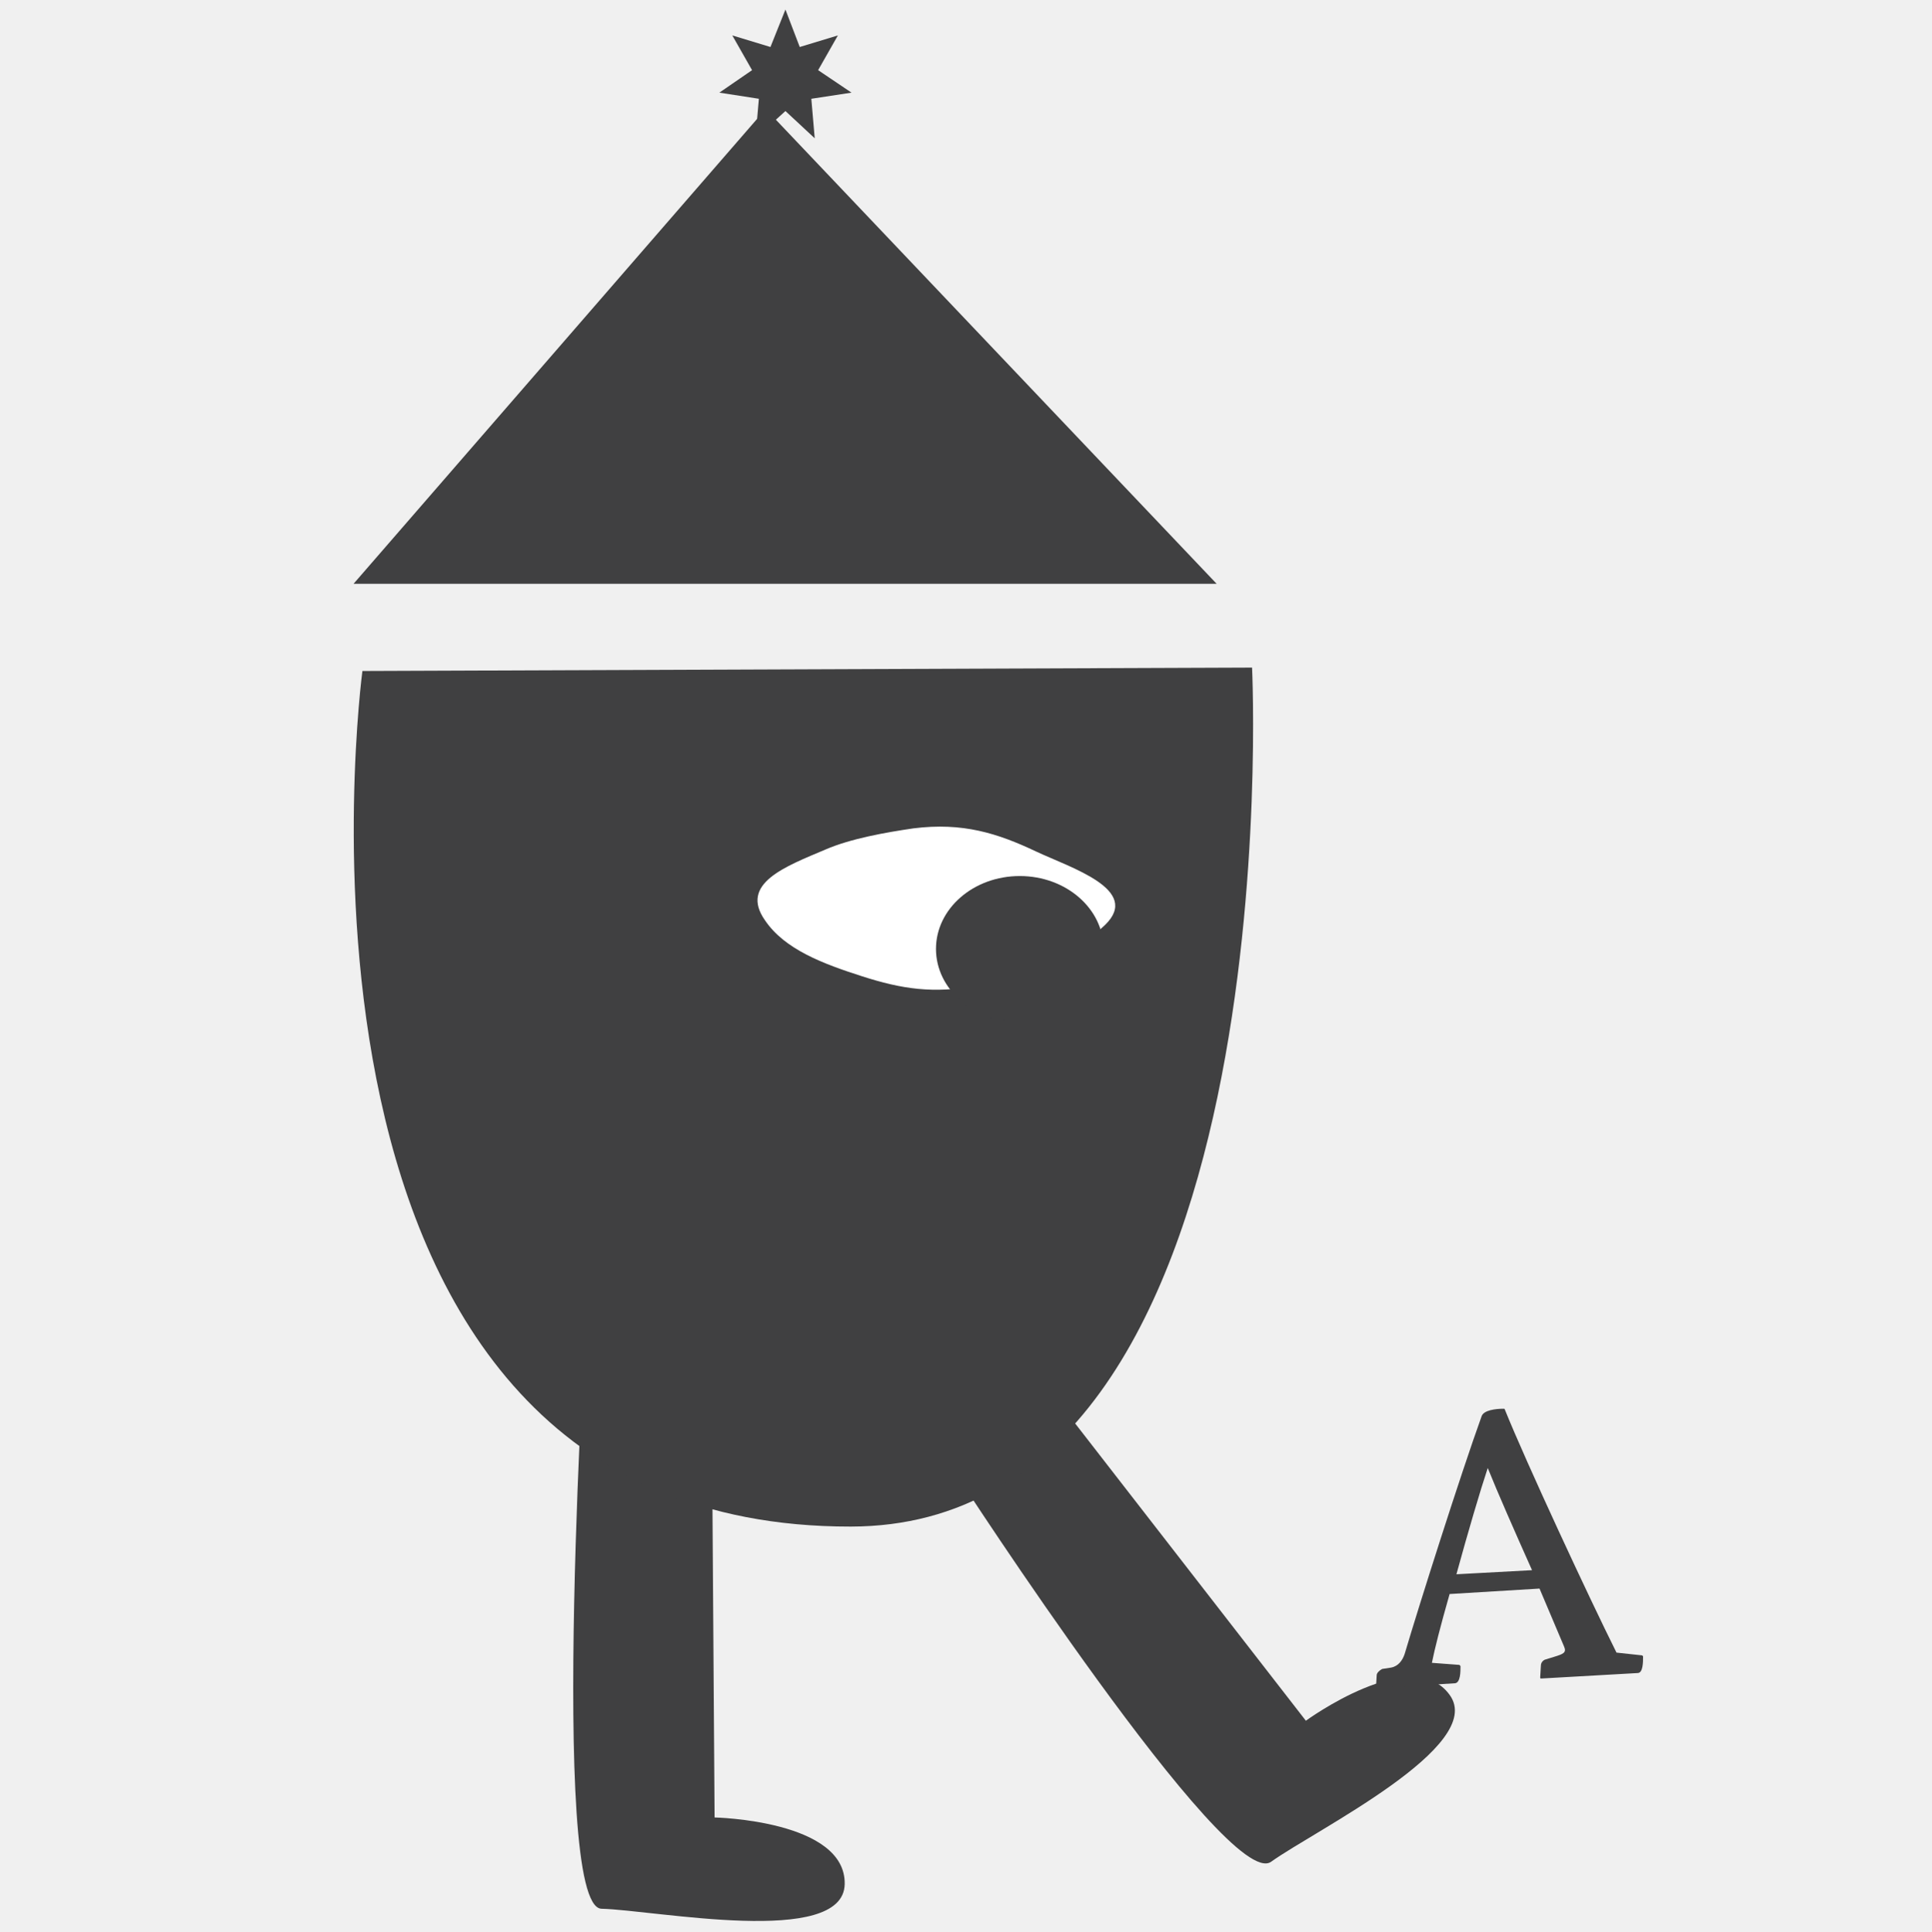
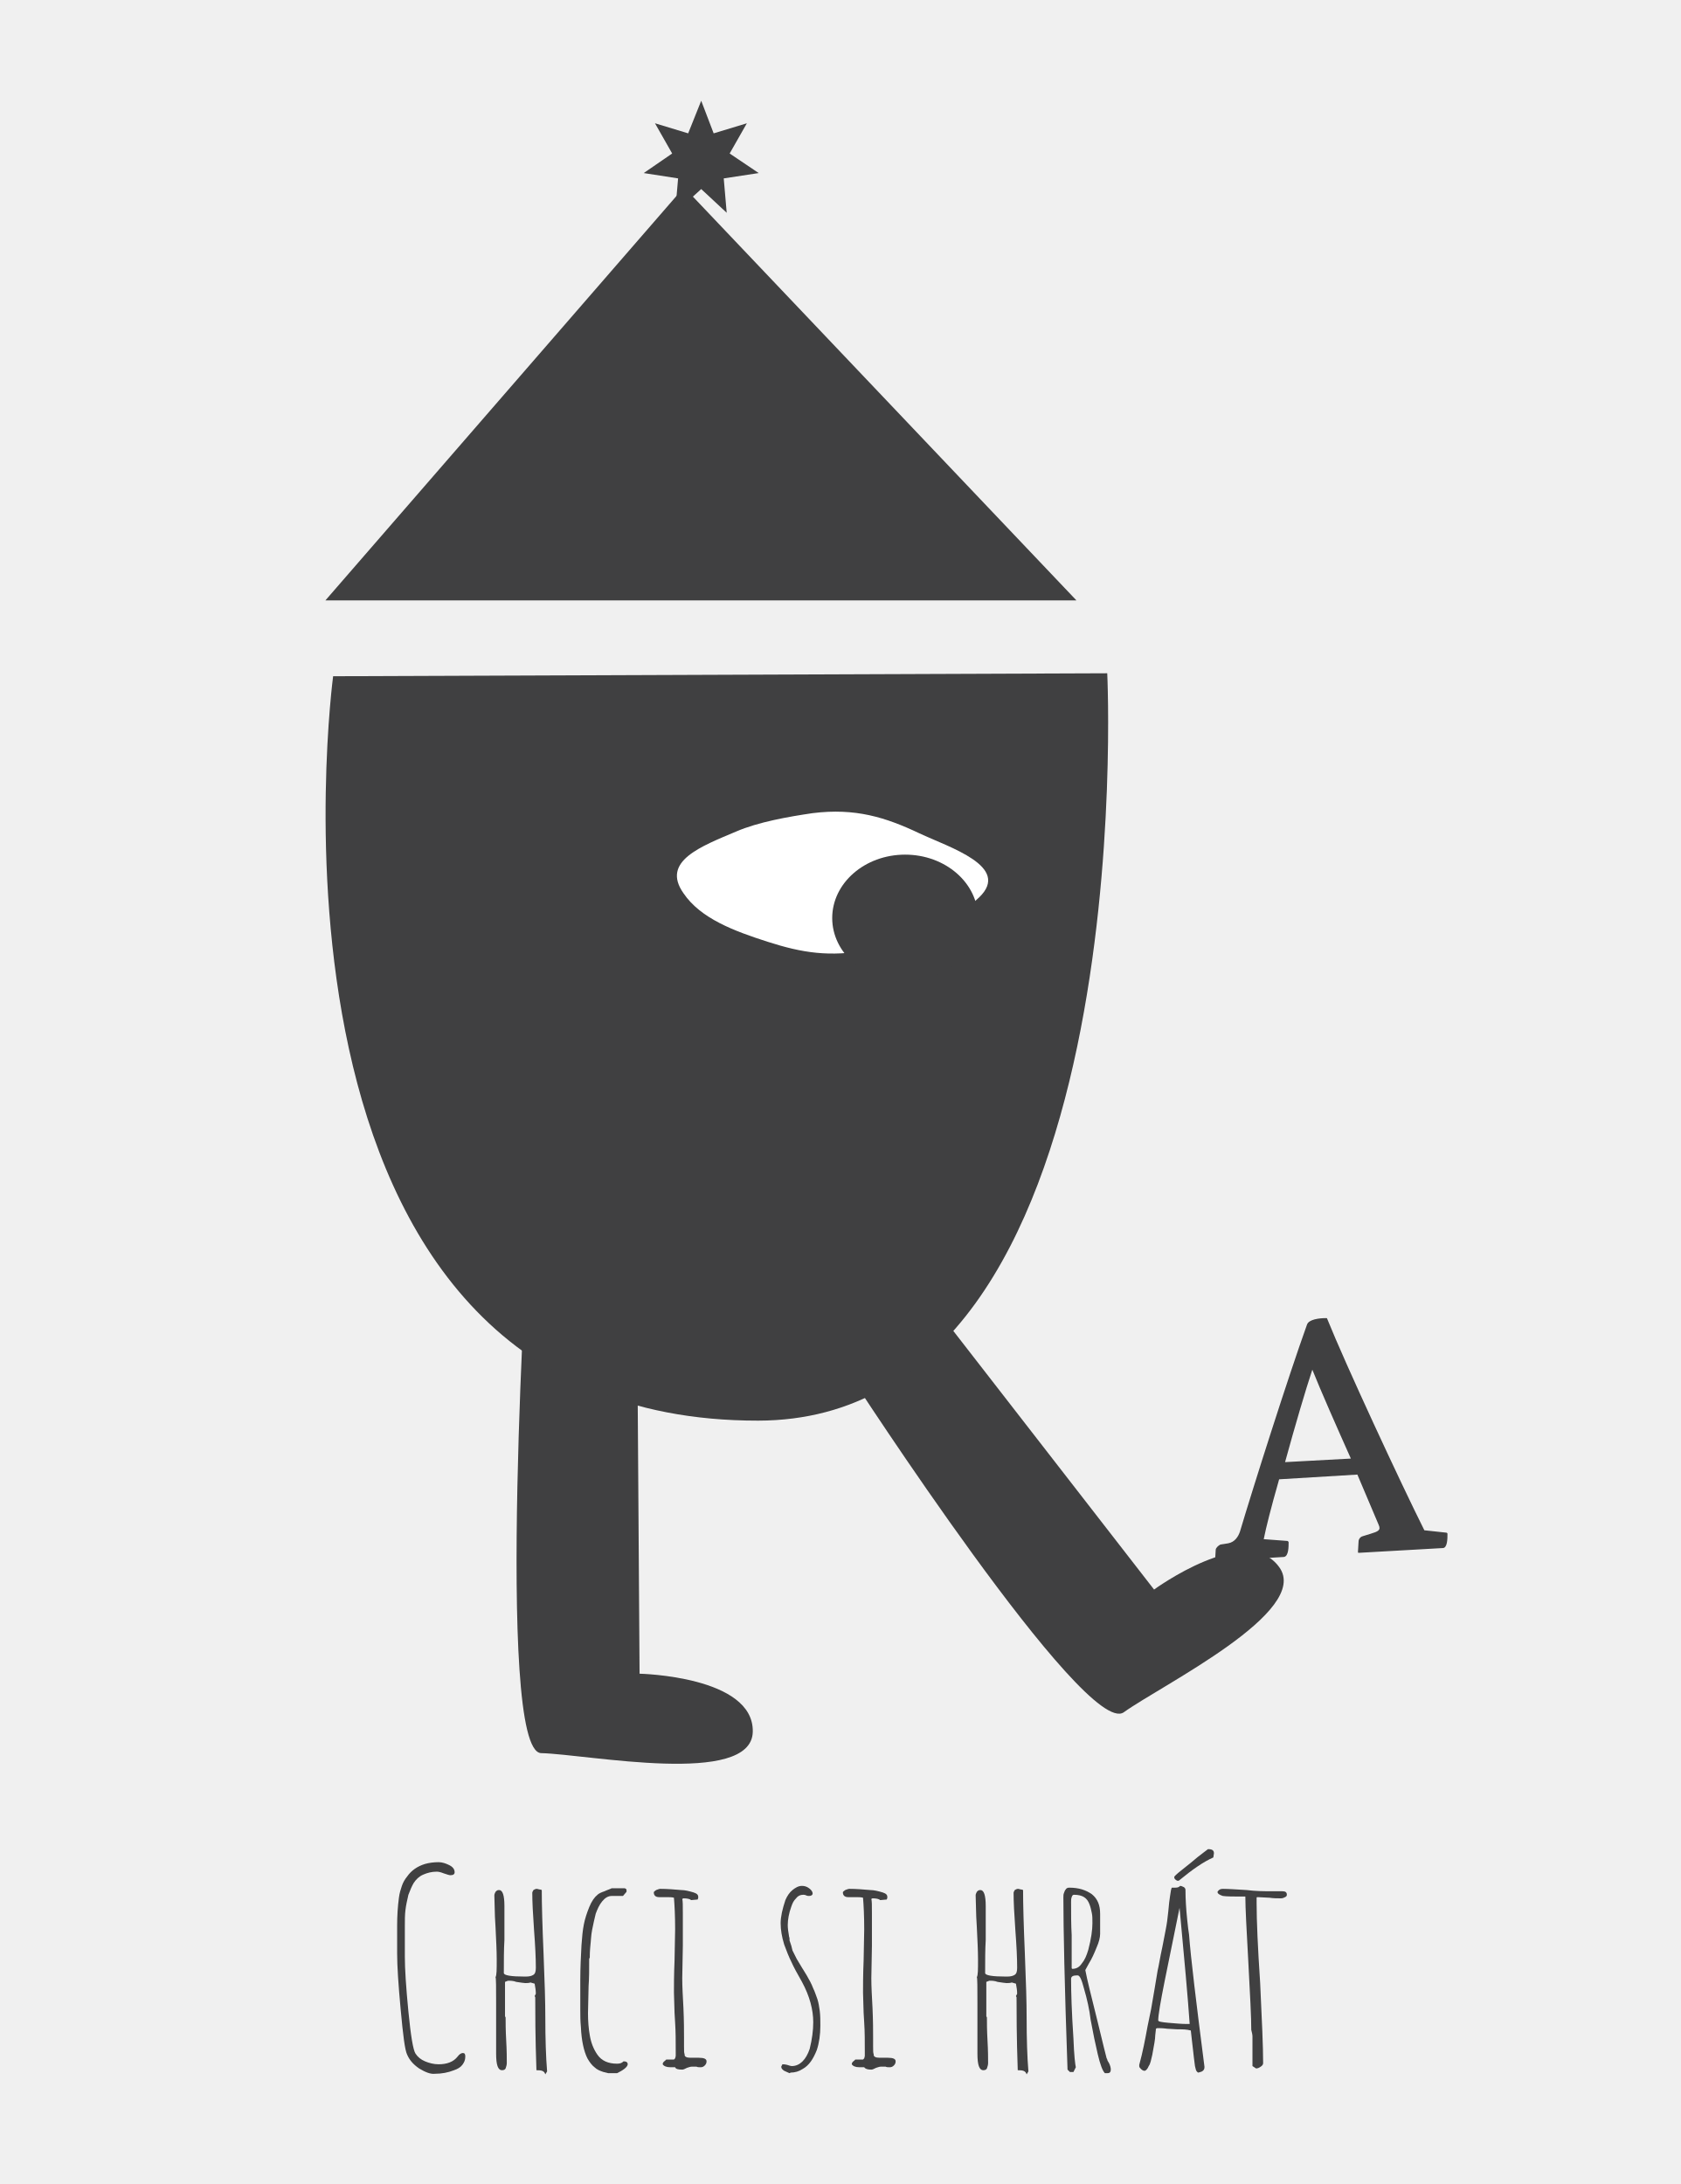
- <svg xmlns="http://www.w3.org/2000/svg" version="1.1" id="Vrstva_1" x="0px" y="0px" viewBox="0 0 283.5 283.5" style="enable-background:new 0 0 283.5 283.5;" xml:space="preserve">
+ <svg xmlns="http://www.w3.org/2000/svg" version="1.1" id="Vrstva_1" x="0px" y="0px" viewBox="0 0 283.5 368.5" style="enable-background:new 0 0 283.5 368.5;" xml:space="preserve">
  <style type="text/css">
	.st0{fill:#404041;}
	.st1{fill:#FFFFFF;}
</style>
-   <path class="st0" d="M150.1,199l41.6,53.6c0,0,15.6-11.4,21.1-3.8c5.5,7.5-19.8,19.9-26.2,24.5c-6.4,4.6-46.1-56.7-46.1-56.7  L150.1,199z" />
-   <path class="st0" d="M104.4,193.4l0.5,73.4c0,0,19.3,0.4,19.1,9.8c-0.2,9.3-27.8,3.8-35.7,3.6c-7.9-0.2-2.1-89.8-2.1-89.8  L104.4,193.4z" />
-   <path class="st0" d="M53.2,98.5L183.8,98c0,0,6.1,126-58.9,126.1C36.4,224.2,53.2,98.5,53.2,98.5" />
-   <path class="st1" d="M121.2,124.7c3.7-1.6,8.8-2.5,12.9-3.1c7.2-0.9,12.3,0.7,18,3.4c5.1,2.4,15.5,5.6,10.1,10.8  c-4.5,4.3-11.7,7.5-18.7,8.9c-6.5,1.2-11.1,0.5-17-1.4c-5.6-1.8-11.3-3.9-14.2-8.2C108.5,129.7,115.3,127.2,121.2,124.7" />
-   <path class="st0" d="M162,139.3c0,5.9-5.5,10.7-12.3,10.7c-6.8,0-12.3-4.8-12.3-10.7c0-5.9,5.5-10.7,12.3-10.7  C156.5,128.6,162,133.4,162,139.3" />
-   <path class="st0" d="M214.2,244.4c0.1,0,0.2,0.2,0.2,0.2c0,0.8,0,2.4-0.8,2.5l-11.4,0.7c-0.1,0-0.2,0-0.2-0.2l0.1-1.7  c0-0.3,0.4-0.7,0.8-0.9l1.3-0.2c1.1-0.2,1.7-1.1,2-2c2.1-7.1,8.2-26.3,11.3-34.9c0.3-0.9,2.1-1.1,3.2-1.1c0.1,0,0.2,0,0.2,0.1  c3.1,7.7,12.4,27.7,16.4,35.7l3.7,0.4c0.1,0,0.2,0.1,0.2,0.2c0,0.8,0,2.4-0.8,2.4l-14.1,0.8c-0.2,0-0.2,0-0.2-0.2l0.1-1.7  c0-0.4,0.3-0.8,0.7-0.9l1.3-0.4c1.3-0.4,1.8-0.6,1.4-1.5l-3.6-8.5l-13.2,0.8c-1.4,4.9-2.2,8.1-2.6,10.1L214.2,244.4z M213.8,231.1  l11.1-0.6c-2.5-5.6-5.1-11.5-6.5-15C217.3,218.8,215.5,224.9,213.8,231.1" />
-   <polygon class="st0" points="51.9,85.7 112.4,16 178.6,85.7 " />
-   <polygon class="st0" points="115.3,1.4 117.4,6.9 123,5.2 120.1,10.3 125,13.6 119.1,14.5 119.6,20.3 115.3,16.3 110.9,20.3   111.4,14.5 105.6,13.6 110.4,10.3 107.5,5.2 113.1,6.9 " />
+   <g>
+     <path class="st0" d="M153.1,214.6l41.6,53.6c0,0,15.6-11.4,21.1-3.8c5.5,7.5-19.8,19.9-26.2,24.5c-6.4,4.6-46.1-56.7-46.1-56.7   L153.1,214.6z" />
+     <path class="st0" d="M107.4,209l0.5,73.4c0,0,19.3,0.4,19.1,9.8c-0.2,9.3-27.8,3.8-35.7,3.6c-7.9-0.2-2.1-89.8-2.1-89.8L107.4,209z   " />
+     <path class="st0" d="M56.2,114.1l130.6-0.5c0,0,6.1,126-58.9,126.1C39.4,239.8,56.2,114.1,56.2,114.1" />
+     <path class="st1" d="M124.2,140.3c3.7-1.6,8.8-2.5,12.9-3.1c7.2-0.9,12.3,0.7,18,3.4c5.1,2.4,15.5,5.6,10.1,10.8   c-4.5,4.3-11.7,7.5-18.7,8.9c-6.5,1.2-11.1,0.5-17-1.4c-5.6-1.8-11.3-3.9-14.2-8.2C111.5,145.3,118.3,142.8,124.2,140.3" />
+     <path class="st0" d="M165,154.9c0,5.9-5.5,10.7-12.3,10.7s-12.3-4.8-12.3-10.7s5.5-10.7,12.3-10.7S165,149,165,154.9" />
+     <path class="st0" d="M217.2,260c0.1,0,0.2,0.2,0.2,0.2c0,0.8,0,2.4-0.8,2.5l-11.4,0.7c-0.1,0-0.2,0-0.2-0.2l0.1-1.7   c0-0.3,0.4-0.7,0.8-0.9l1.3-0.2c1.1-0.2,1.7-1.1,2-2c2.1-7.1,8.2-26.3,11.3-34.9c0.3-0.9,2.1-1.1,3.2-1.1c0.1,0,0.2,0,0.2,0.1   c3.1,7.7,12.4,27.7,16.4,35.7l3.7,0.4c0.1,0,0.2,0.1,0.2,0.2c0,0.8,0,2.4-0.8,2.4l-14.1,0.8c-0.2,0-0.2,0-0.2-0.2l0.1-1.7   c0-0.4,0.3-0.8,0.7-0.9l1.3-0.4c1.3-0.4,1.8-0.6,1.4-1.5l-3.6-8.5l-13.2,0.8c-1.4,4.9-2.2,8.1-2.6,10.1L217.2,260z M216.8,246.7   l11.1-0.6c-2.5-5.6-5.1-11.5-6.5-15C220.3,234.4,218.5,240.5,216.8,246.7" />
+     <polygon class="st0" points="54.9,101.3 115.4,31.6 181.6,101.3  " />
+     <polygon class="st0" points="118.3,17 120.4,22.5 126,20.8 123.1,25.9 128,29.2 122.1,30.1 122.6,35.9 118.3,31.9 113.9,35.9    114.4,30.1 108.6,29.2 113.4,25.9 110.5,20.8 116.1,22.5  " />
+   </g>
+   <g>
+     <path class="st0" d="M70.7,349c-1-0.7-1.6-1.4-2-2.3c-0.4-0.8-0.7-3.3-1.1-7.6c-0.4-4.3-0.6-7.4-0.6-9.5v-2.4c0-0.7,0-1.5,0-2.3   c0-1.6,0.1-3.2,0.3-4.7c0.1-0.8,0.3-1.4,0.5-2c0.2-0.6,0.5-1.1,0.9-1.6c0.7-1,1.7-1.7,3-2.1c0.7-0.2,1.5-0.3,2.3-0.3   c0.6,0,1.2,0.2,1.8,0.5c0.6,0.3,0.9,0.7,0.9,1.2c0,0.3-0.2,0.5-0.7,0.5c-0.2,0-0.5-0.1-1.1-0.3c-0.5-0.2-0.9-0.3-1.2-0.3   c-0.9,0-1.6,0.2-2.3,0.5s-1.2,0.8-1.6,1.4c-0.3,0.5-0.6,1.2-0.9,2c-0.2,0.9-0.4,1.7-0.5,2.6c-0.1,0.8-0.1,1.7-0.1,2.8l0,2.6   c0,0.7,0,1.5,0,2.4c0,2.1,0.2,5.2,0.6,9.3c0.4,4.1,0.8,6.5,1.2,7.1c0.4,0.6,0.9,1,1.6,1.3c0.7,0.3,1.5,0.5,2.3,0.5   c1.4,0,2.5-0.4,3.2-1.3c0.3-0.4,0.6-0.6,0.9-0.6c0.3,0,0.4,0.2,0.4,0.6c0,0.6-0.2,1-0.5,1.4c-0.3,0.4-0.8,0.7-1.4,0.9   c-1,0.4-2.1,0.6-3.2,0.6C72.6,350,71.7,349.6,70.7,349z" />
+     <path class="st0" d="M90.5,349.3c-0.2-5.7-0.2-9.8-0.2-12.3l-0.1-0.2l0.2-0.4c0-0.6-0.1-1.1-0.2-1.7l-0.7-0.2   c-0.3,0.1-0.6,0.1-0.9,0.1c-0.2,0-0.8-0.1-1.5-0.2c-0.5-0.2-1-0.2-1.4-0.2l-0.5,0.2c0,1.1,0,2,0,2.9c0,0.9,0,1.8,0,2.9l0.1,0.2   c0,0.9,0,2.1,0.1,3.9c0.1,1.7,0.1,3,0.1,3.8c0,0.3-0.1,0.6-0.2,0.9c-0.1,0.2-0.3,0.3-0.6,0.3c-0.7,0-1-0.9-1-2.8c0-1.6,0-3,0-4.2   l0-4.2c0-2.8,0-4.3-0.1-4.5c0.2-0.3,0.2-1.3,0.2-3c0-1.5-0.1-3.3-0.2-5.4l-0.1-1.8l-0.1-3.6c0-0.2,0.1-0.4,0.2-0.6   c0.2-0.2,0.3-0.3,0.6-0.3c0.6,0,0.9,0.9,0.9,2.7c0,2.1,0,4,0,5.7c-0.1,1.7-0.1,3.5-0.1,5.6c0,0.4,1.2,0.6,3.5,0.6h0.2   c0.6,0,1-0.1,1.3-0.3c0.3-0.2,0.4-0.6,0.4-1.2c0-1.6-0.1-3.7-0.3-6.3c-0.2-2.8-0.3-4.9-0.3-6.3c0-0.2,0.1-0.3,0.2-0.5   c0.2-0.1,0.3-0.2,0.6-0.2l0.4,0.1c0.2,0,0.4,0.1,0.4,0.1c0,2.4,0.1,6,0.3,10.7c0.2,4.8,0.3,8.4,0.3,10.8c0,3.6,0.1,6.7,0.3,9.1   l-0.3,0.5C91.8,349.4,91.4,349.3,90.5,349.3z M88.9,332.6L88.9,332.6L88.9,332.6L88.9,332.6z" />
+     <path class="st0" d="M101.8,349.6c-0.6-0.2-1.1-0.4-1.5-0.8c-0.4-0.3-0.8-0.8-1.2-1.5c-0.6-1.2-1-3-1.1-5.3c-0.1-1-0.1-2-0.1-2.8   V334c0-2,0.1-3.9,0.2-5.8c0.1-1.4,0.2-2.5,0.4-3.5c0.2-1,0.5-1.9,0.9-2.9c0.4-1,0.9-1.7,1.4-2.1c0.2-0.2,0.6-0.4,1.2-0.6   c0.4-0.2,0.8-0.3,1.2-0.5h1.8h0.1c0,0,0.1,0,0.1,0l0.2,0l0.2,0.1c0.1,0.1,0.1,0.2,0.1,0.2c0,0.1,0,0.2,0,0.3l-0.6,0.7h-1.9   c-0.6,0-1.1,0.3-1.6,0.9c-0.5,0.6-0.8,1.3-1.1,2.1c-0.2,0.8-0.4,1.7-0.6,2.7c-0.2,1-0.2,1.9-0.3,2.7c-0.1,1-0.1,1.7-0.1,2l-0.1,0.2   c0,1.7,0,3.3-0.1,4.6l-0.1,4.6c0,1.3,0.1,2.6,0.3,3.7c0.2,1.2,0.6,2.3,1.3,3.3c0.7,1,1.8,1.5,3.3,1.5c0.5,0,0.8-0.1,1.1-0.4   c0.5,0,0.7,0.2,0.7,0.5c0,0.2-0.2,0.5-0.6,0.8c-0.4,0.3-0.8,0.5-1.2,0.7h-1.5L101.8,349.6z" />
+     <path class="st0" d="M113.9,348.8c-0.2,0-0.3,0-0.4,0h-0.4c-0.7,0-1.1-0.2-1.3-0.5c0-0.2,0.1-0.4,0.4-0.6l0.2-0.2h1.3l0.2-0.2   l0.1-0.4l0-0.6c0-1.9,0-3.5-0.1-5l-0.1-1.7l-0.1-3.4c0-1.2,0-3,0.1-5.4l0.1-5.3c0-2.3-0.1-4.1-0.2-5.3c-0.3-0.1-0.7-0.1-1.4-0.1   l-0.5,0c-0.2,0-0.4,0-0.6,0c-0.6,0-0.9-0.3-0.9-0.8c0-0.1,0.1-0.2,0.4-0.4c0.3-0.1,0.5-0.2,0.7-0.2c1.2,0,2.3,0.1,3.5,0.2   c0.7,0,1.4,0.2,2.1,0.4c0.6,0.2,0.8,0.4,0.8,0.8c0,0.1,0,0.2-0.1,0.4l-1.1,0.1c-0.2-0.2-0.7-0.3-1.3-0.3l-0.2,0.1   c0.1,0.3,0.1,1.1,0.1,2.4c0,2,0,3.8,0,5.5l-0.1,5.5c0,1.4,0.1,3.1,0.2,5c0.1,2.2,0.1,3.9,0.1,5.1v0.6c0,0.2,0,0.5,0,0.8   c0,0.7,0,1.1,0.1,1.3l0,0.1c0,0.3,0.3,0.5,1,0.5c0.3,0,0.5,0,0.7,0h0.7c0.9,0,1.3,0.2,1.3,0.6c0,0.3-0.1,0.5-0.3,0.7   c-0.2,0.2-0.4,0.3-0.7,0.3c-0.3,0-0.5,0-0.7-0.1c-0.2,0-0.5,0-0.8,0c-0.2,0-0.5,0.1-0.8,0.2c-0.4,0.2-0.6,0.3-0.8,0.3   C114.4,349.2,114,349.1,113.9,348.8z" />
+     <path class="st0" d="M132.3,349.4c-0.3-0.2-0.5-0.4-0.5-0.7l0.2-0.4c0.1,0,0.4,0,0.8,0.1c0.3,0.1,0.6,0.2,0.8,0.2   c0.7,0,1.3-0.3,1.8-0.8c0.5-0.5,0.9-1.2,1.2-2.1c0.4-1.6,0.6-3.1,0.6-4.5c0-2.1-0.6-4.4-1.9-6.8c-0.8-1.4-1.4-2.5-1.8-3.4   c-0.4-0.8-0.8-1.8-1.2-2.9c-0.4-1.3-0.6-2.5-0.6-3.6c0-1.1,0.3-2.4,0.8-3.9c0.3-0.7,0.7-1.3,1.2-1.7c0.5-0.4,1-0.7,1.6-0.7   c0.4,0,0.8,0.1,1.2,0.4c0.4,0.3,0.6,0.6,0.6,0.9c0,0.2-0.2,0.4-0.6,0.4c-0.1,0-0.3,0-0.5-0.1c-0.2-0.1-0.4-0.1-0.5-0.1   c-0.5,0-0.9,0.2-1.2,0.6c-0.4,0.4-0.6,0.8-0.8,1.4c-0.4,1.1-0.6,2.2-0.6,3.1c0,0.6,0.1,1.2,0.2,1.8c0,0.2,0.1,0.3,0.1,0.5   c0,0.1,0,0.2,0,0.3l0.3,0.9l0.2,0.8l0.4,0.8c0.1,0.2,0.2,0.4,0.3,0.6c0.1,0.2,0.2,0.3,0.3,0.5l0.6,1c0.1,0.2,0.4,0.6,0.8,1.3   c0.4,0.7,0.8,1.4,1.1,2.2c0.3,0.6,0.5,1.3,0.7,1.8c0.2,0.6,0.3,1.3,0.4,2c0.1,0.8,0.1,1.6,0.1,2.5c0,1.5-0.2,2.9-0.6,4.1   c-0.6,1.5-1.3,2.6-2.4,3.2c-0.6,0.4-1.3,0.6-2,0.6l-0.2,0.1C133,349.7,132.7,349.6,132.3,349.4z M137,319.8   C137,319.8,137,319.8,137,319.8L137,319.8L137,319.8z" />
+     <path class="st0" d="M145.8,348.8c-0.2,0-0.3,0-0.4,0h-0.4c-0.7,0-1.1-0.2-1.3-0.5c0-0.2,0.1-0.4,0.4-0.6l0.2-0.2h1.3l0.2-0.2   l0.1-0.4l0-0.6c0-1.9,0-3.5-0.1-5l-0.1-1.7l-0.1-3.4c0-1.2,0-3,0.1-5.4l0.1-5.3c0-2.3-0.1-4.1-0.2-5.3c-0.3-0.1-0.7-0.1-1.4-0.1   l-0.5,0c-0.2,0-0.4,0-0.6,0c-0.6,0-0.9-0.3-0.9-0.8c0-0.1,0.1-0.2,0.4-0.4c0.3-0.1,0.5-0.2,0.7-0.2c1.2,0,2.3,0.1,3.5,0.2   c0.7,0,1.4,0.2,2.1,0.4c0.6,0.2,0.8,0.4,0.8,0.8c0,0.1,0,0.2-0.1,0.4l-1.1,0.1c-0.2-0.2-0.7-0.3-1.3-0.3l-0.2,0.1   c0.1,0.3,0.1,1.1,0.1,2.4c0,2,0,3.8,0,5.5l-0.1,5.5c0,1.4,0.1,3.1,0.2,5c0.1,2.2,0.1,3.9,0.1,5.1v0.6c0,0.2,0,0.5,0,0.8   c0,0.7,0,1.1,0.1,1.3l0,0.1c0,0.3,0.3,0.5,1,0.5c0.3,0,0.5,0,0.7,0h0.7c0.9,0,1.3,0.2,1.3,0.6c0,0.3-0.1,0.5-0.3,0.7   c-0.2,0.2-0.4,0.3-0.7,0.3c-0.3,0-0.5,0-0.7-0.1c-0.2,0-0.5,0-0.8,0c-0.2,0-0.5,0.1-0.8,0.2c-0.4,0.2-0.6,0.3-0.8,0.3   C146.4,349.2,146,349.1,145.8,348.8z" />
+     <path class="st0" d="M171.7,349.3c-0.2-5.7-0.2-9.8-0.2-12.3l-0.1-0.2l0.2-0.4c0-0.6-0.1-1.1-0.2-1.7l-0.7-0.2   c-0.3,0.1-0.6,0.1-0.9,0.1c-0.2,0-0.8-0.1-1.5-0.2c-0.5-0.2-1-0.2-1.4-0.2l-0.5,0.2c0,1.1,0,2,0,2.9s0,1.8,0,2.9l0.1,0.2   c0,0.9,0,2.1,0.1,3.9c0.1,1.7,0.1,3,0.1,3.8c0,0.3-0.1,0.6-0.2,0.9c-0.1,0.2-0.3,0.3-0.6,0.3c-0.7,0-1-0.9-1-2.8c0-1.6,0-3,0-4.2   l0-4.2c0-2.8,0-4.3-0.1-4.5c0.2-0.3,0.2-1.3,0.2-3c0-1.5-0.1-3.3-0.2-5.4l-0.1-1.8l-0.1-3.6c0-0.2,0.1-0.4,0.2-0.6   c0.2-0.2,0.3-0.3,0.6-0.3c0.6,0,0.9,0.9,0.9,2.7c0,2.1,0,4,0,5.7c-0.1,1.7-0.1,3.5-0.1,5.6c0,0.4,1.2,0.6,3.5,0.6h0.2   c0.6,0,1-0.1,1.3-0.3c0.3-0.2,0.4-0.6,0.4-1.2c0-1.6-0.1-3.7-0.3-6.3c-0.2-2.8-0.3-4.9-0.3-6.3c0-0.2,0.1-0.3,0.2-0.5   c0.2-0.1,0.3-0.2,0.6-0.2l0.4,0.1c0.2,0,0.4,0.1,0.4,0.1c0,2.4,0.1,6,0.3,10.7c0.2,4.8,0.3,8.4,0.3,10.8c0,3.6,0.1,6.7,0.3,9.1   l-0.3,0.5C173,349.4,172.6,349.3,171.7,349.3z M170.1,332.6L170.1,332.6L170.1,332.6L170.1,332.6z" />
+     <path class="st0" d="M186.4,349.8c-0.4-0.4-0.8-1.5-1.2-3.2c-0.4-1.7-0.8-3.6-1.2-5.8c-0.2-1.7-0.6-3.5-1.1-5.2   c-0.4-1.5-0.7-2.3-1.1-2.3h-0.1c-0.7,0-1,0.2-1,0.6c0,2.2,0.1,5.6,0.4,10.1c0.1,2.8,0.3,4.4,0.4,4.8l-0.4,0.8h-0.6l-0.4-0.4   c-0.5-14.2-0.7-23.8-0.7-29c0-0.3,0-0.6,0.1-0.8s0.1-0.4,0.3-0.6c0.1-0.2,0.3-0.3,0.6-0.3c1.6,0,2.8,0.4,3.8,1.1   c1,0.8,1.4,1.9,1.4,3.3v3.4c0,0.6-0.2,1.4-0.6,2.3c-0.4,1-0.8,1.9-1.3,2.7l-0.6,1.1c0.3,1.6,1,4.4,2,8.4c1,4.1,1.5,6.2,1.6,6.5   c0,0,0.1,0.1,0.1,0.2c0,0.1,0.1,0.3,0.3,0.6c0.2,0.4,0.3,0.8,0.3,1.1c0,0.4-0.2,0.6-0.5,0.6L186.4,349.8z M182.5,331.3   c0.5-0.6,0.8-1.3,1.1-2.3c0.5-1.9,0.7-3.4,0.7-4.5c0-0.7,0-1.3-0.1-1.7c-0.1-0.5-0.2-1-0.4-1.5c-0.4-1.1-1.2-1.6-2.6-1.6   c-0.2,0-0.3,0.1-0.4,0.4c-0.1,0.3-0.1,0.5-0.1,0.8c0,2.1,0,3.9,0.1,5.6c0,1.7,0,3.5,0,5.6l0.1,0.1   C181.6,332.2,182.1,331.9,182.5,331.3z" />
+     <path class="st0" d="M202.1,349.7c0,0-0.1-0.1-0.2-0.2c-0.1-0.1-0.2-0.4-0.3-0.9c-0.3-2.2-0.4-3.6-0.5-4.2l-0.2-1.8   c-0.7-0.2-1.4-0.2-2.3-0.2l-1.7-0.1c-0.7-0.1-1.3-0.1-1.6-0.1c-0.2,0-0.3,0.1-0.3,0.2c0,0.1,0,0.1,0,0.1l-0.1,0.9   c0,0.6-0.2,1.7-0.5,3.3c-0.2,0.8-0.3,1.5-0.6,1.9c-0.2,0.5-0.5,0.8-0.7,0.8c-0.2,0-0.4-0.1-0.6-0.3c-0.2-0.2-0.3-0.3-0.3-0.5l0-0.1   l0-0.1c0.6-2.2,1-4.3,1.4-6.5l0.6-2.9l0.6-3.5l0.5-3c0.2-0.8,0.4-2.2,0.8-4c0.4-2.1,0.7-3.5,0.8-4.3c0-0.1,0.1-0.7,0.2-1.7   c0.1-1.2,0.2-2,0.3-2.6c0.1-0.8,0.2-1.3,0.3-1.4h0.3c0.1,0,0.2,0,0.3,0c0.4,0,0.6-0.1,0.8-0.3c0.2,0,0.4,0.1,0.6,0.2   s0.3,0.3,0.3,0.5c0,1.5,0.1,3.2,0.3,5.1c0.1,1,0.2,1.8,0.3,2.4c0.3,4,1.2,11.4,2.6,22.3v0.1c0,0.3-0.1,0.5-0.4,0.7   C202.3,349.7,202.1,349.7,202.1,349.7z M200.7,341.4c-0.3-4.4-0.9-10.9-1.7-19.5l-2.5,12.3c-0.7,3.5-1.1,5.8-1.1,6.7   c0,0.2,0.6,0.3,1.7,0.4c1.2,0.1,2.2,0.2,3.1,0.2H200.7z M198.4,317.2c-0.2-0.1-0.3-0.3-0.3-0.5c0-0.1,0.4-0.5,1.3-1.2l1.5-1.2   l1.2-1c1-0.8,1.6-1.2,1.7-1.3c0.7,0,1,0.2,1,0.7l-0.1,0.7c-1.6,0.7-3.5,2-5.8,3.9C198.7,317.4,198.5,317.3,198.4,317.2z" />
+     <path class="st0" d="M211.3,348.6l0-1.7c0-0.5,0-1,0-1.7c0-0.3,0-0.6,0-0.8l0-0.8c0-0.3-0.1-0.7-0.2-1.1c0-2.1-0.2-5.9-0.5-11.5   c-0.3-5.4-0.5-9.1-0.5-11c-1.9,0-3.2,0-3.8-0.1c-0.6-0.2-0.9-0.4-0.9-0.7c0.2-0.3,0.4-0.5,0.9-0.5c0.9,0,2.3,0.1,4,0.2   c1.6,0.2,2.9,0.2,4,0.2h1l1,0c0.6,0,0.8,0.2,0.8,0.6c0,0.2-0.1,0.3-0.3,0.4c-0.2,0.1-0.4,0.2-0.7,0.2c-0.6,0-1.3,0-1.9-0.1l-2-0.1   c-0.1,0-0.2,0-0.2,0.1c0,0.1,0,0.4,0,0.9c0,3,0.2,7.5,0.6,13.5c0.3,6.3,0.5,10.7,0.5,13.5c0,0.2-0.1,0.4-0.4,0.6   c-0.3,0.2-0.5,0.3-0.8,0.3L211.3,348.6z" />
+   </g>
</svg>
